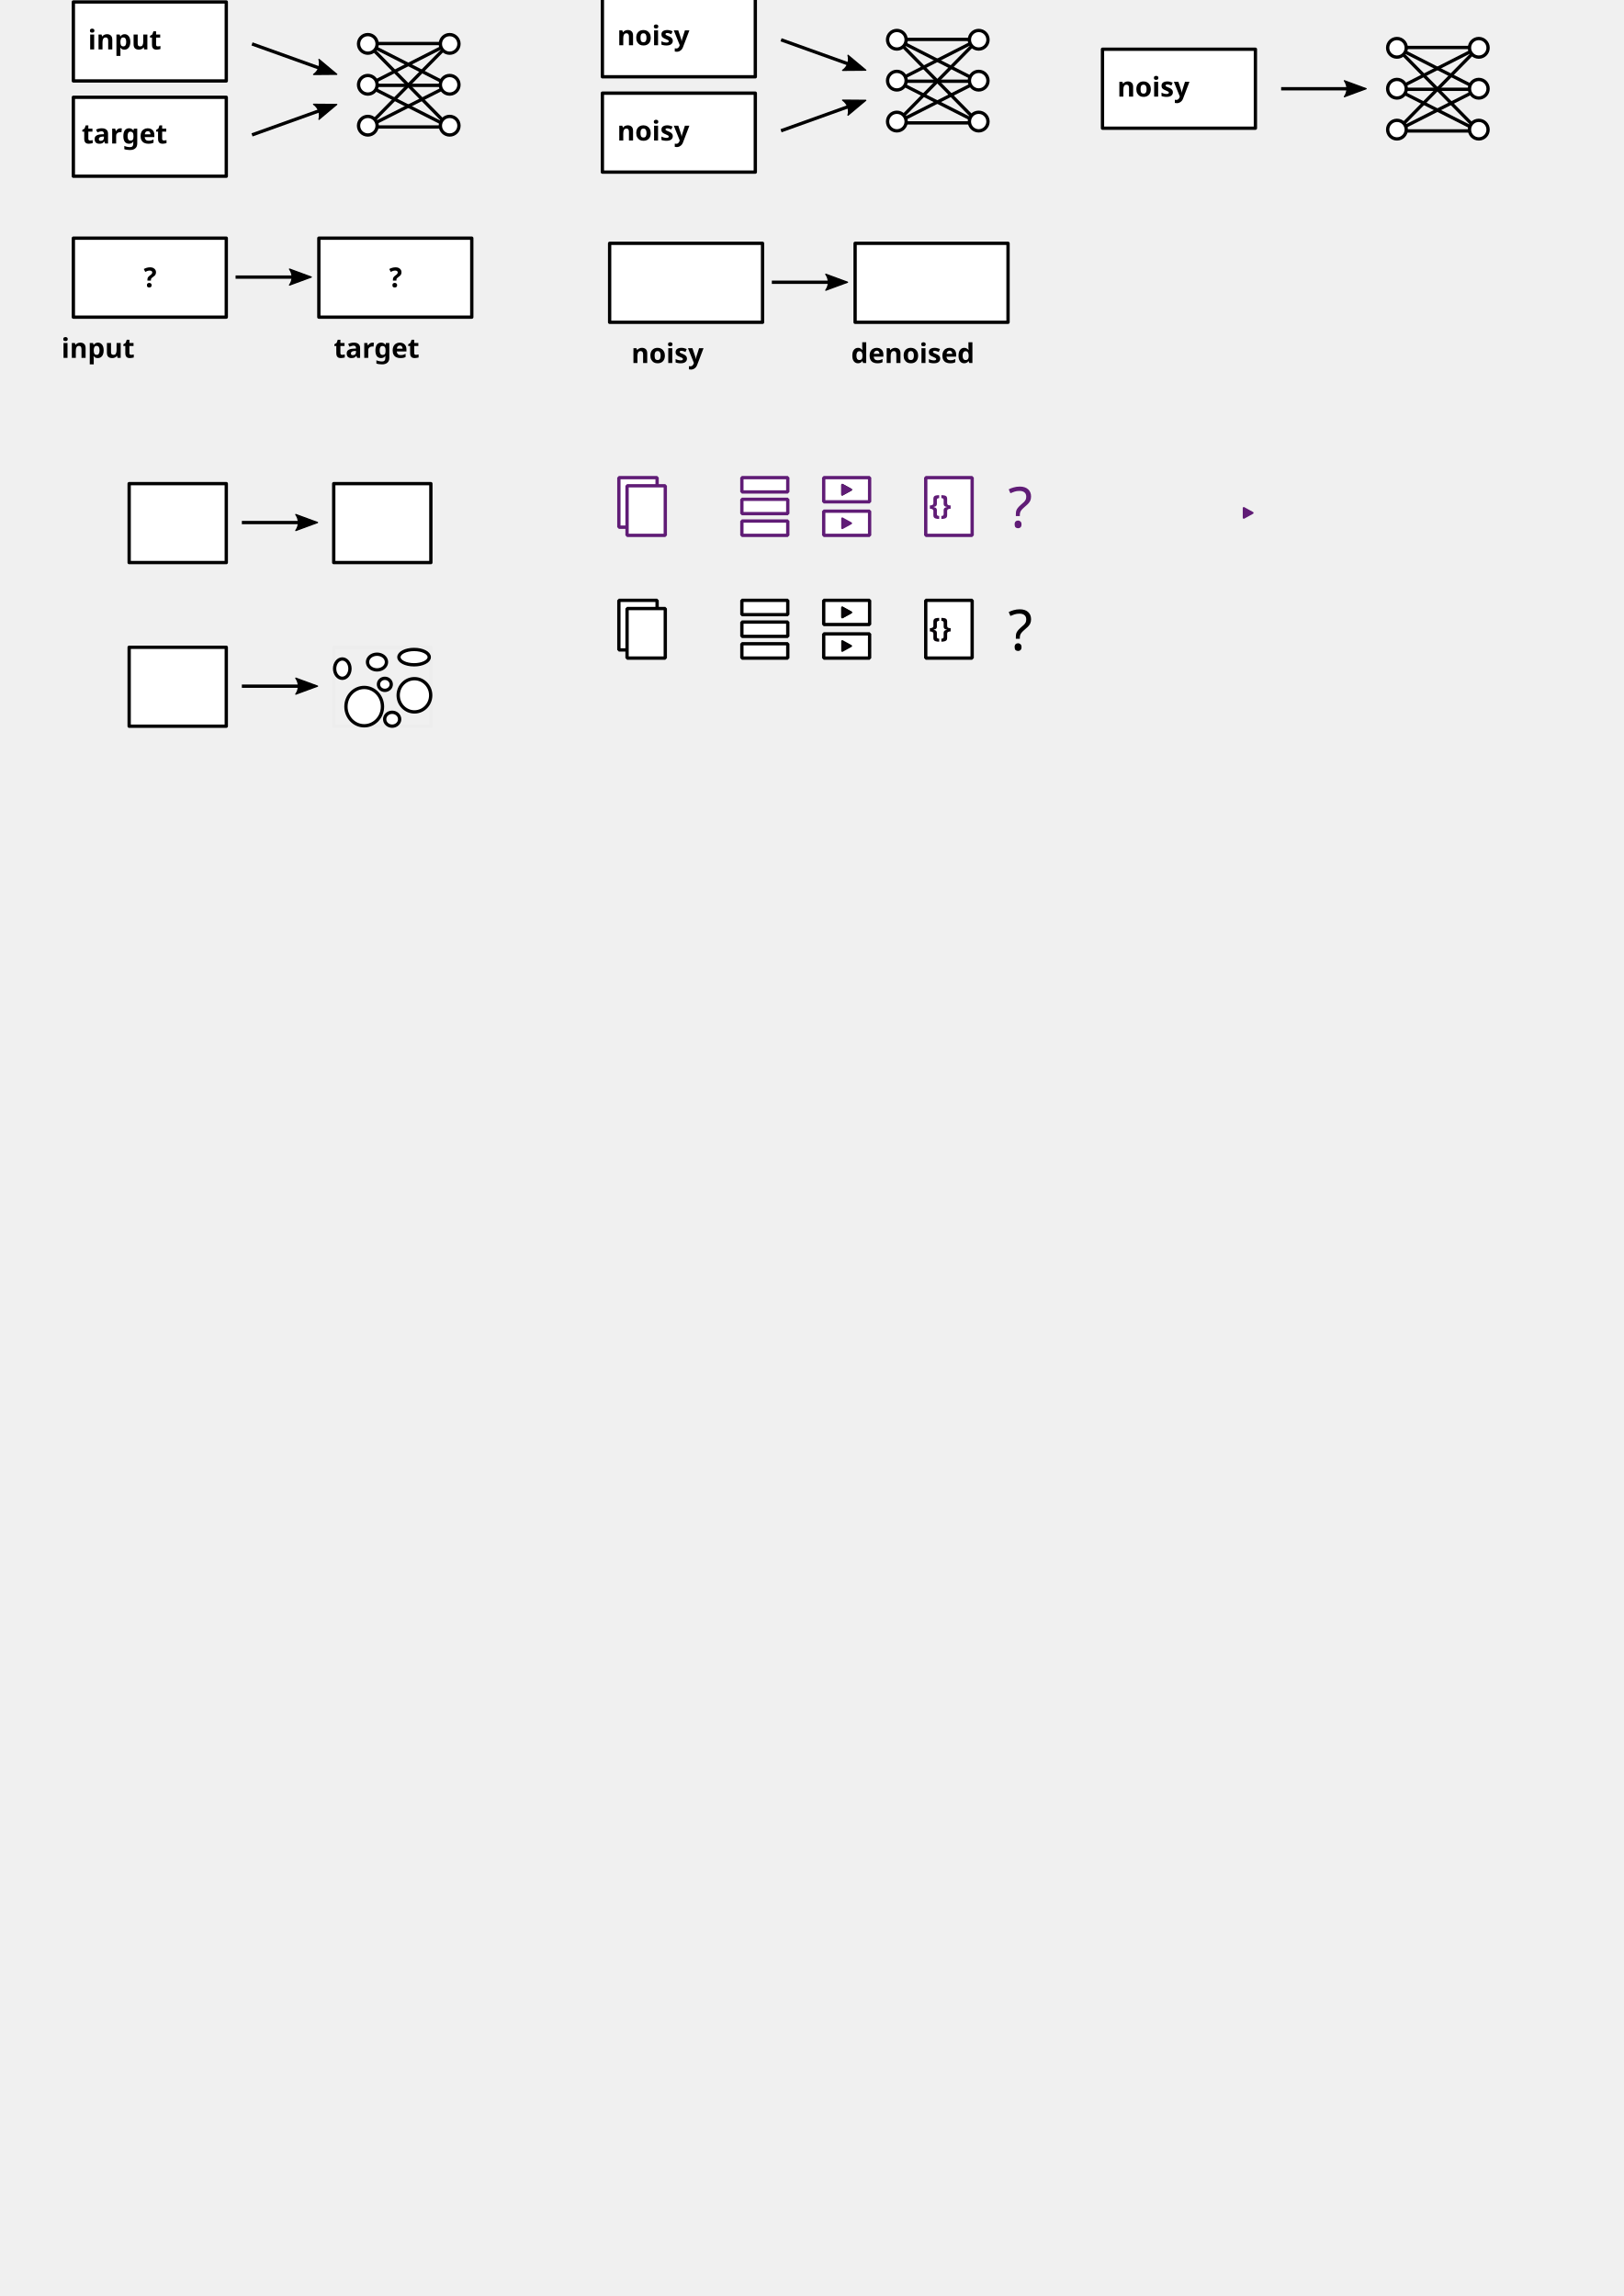
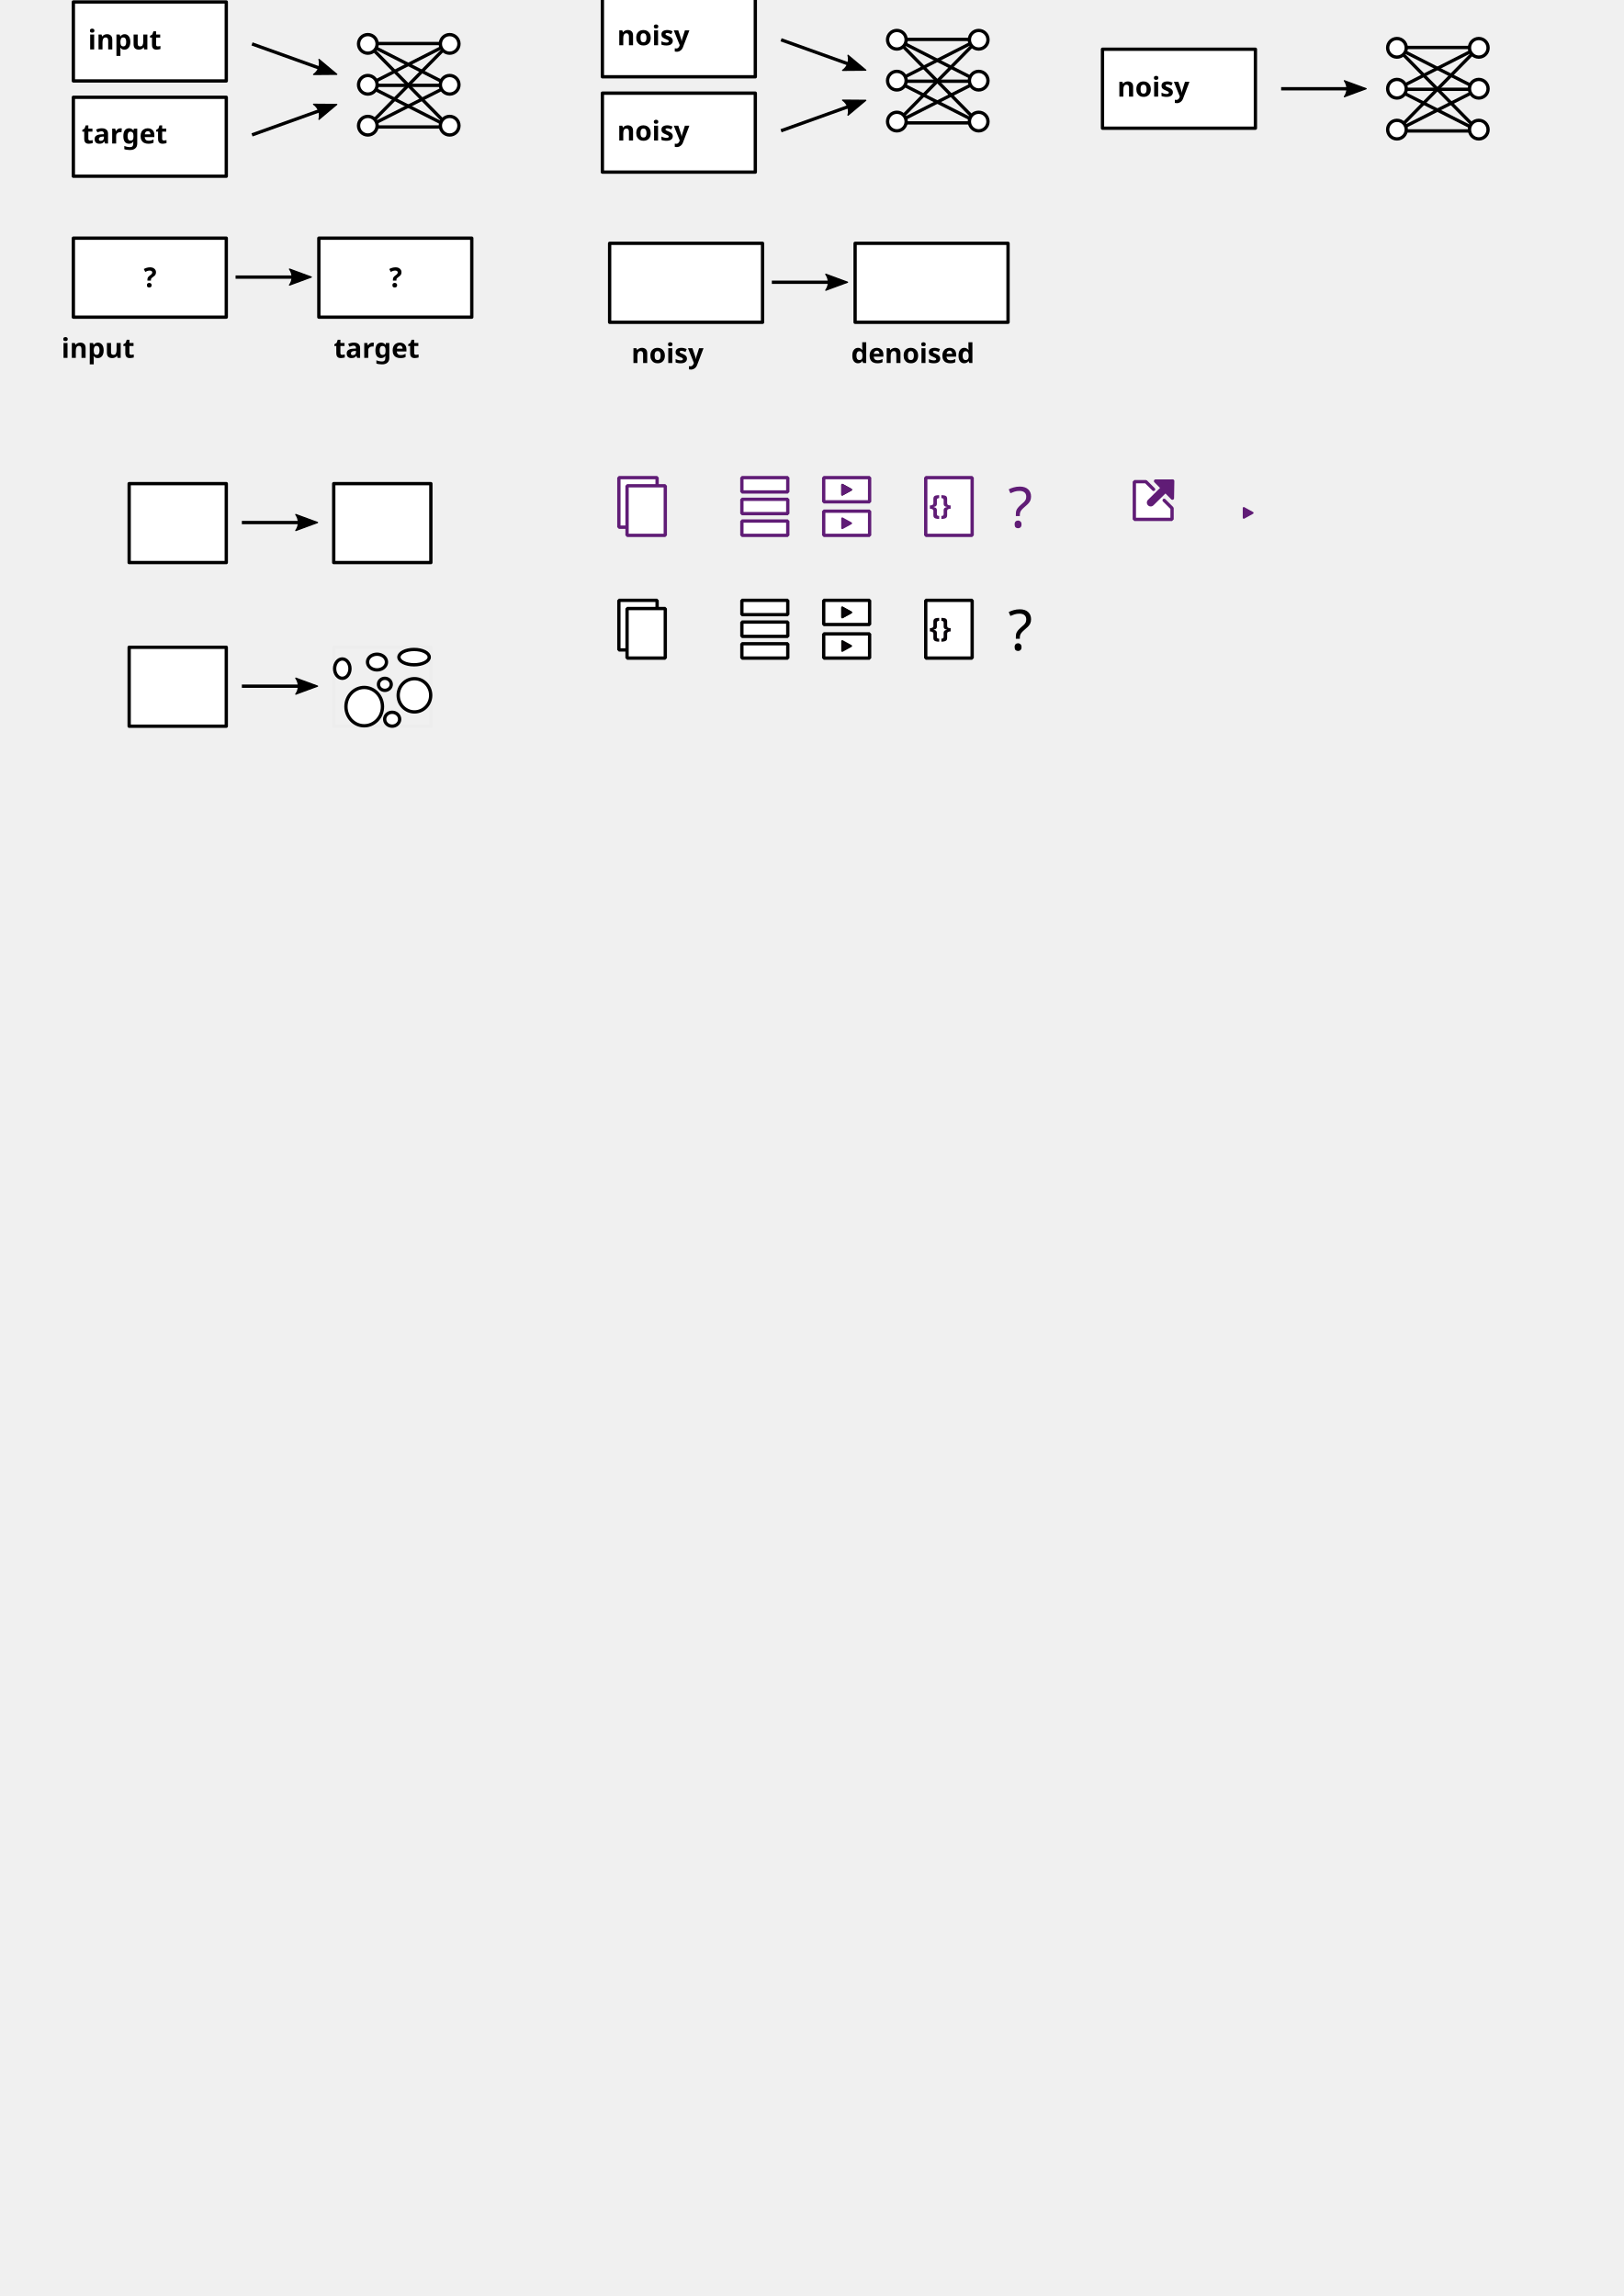
<svg xmlns="http://www.w3.org/2000/svg" width="210mm" height="297mm" viewBox="0 0 210 297" version="1.1" id="svg8">
  <defs id="defs2">
    <marker style="overflow:visible;" id="marker4896" refX="0.0" refY="0.0" orient="auto">
      <path transform="scale(0.6) rotate(180) translate(0,0)" d="M 8.719,4.034 L -2.207,0.016 L 8.719,-4.002 C 6.973,-1.63 6.983,1.616 8.719,4.034 z " style="fill-rule:evenodd;stroke-width:0.625;stroke-linejoin:round;stroke:#000000;stroke-opacity:1;fill:#000000;fill-opacity:1" id="path4894" />
    </marker>
    <marker style="overflow:visible" id="marker10370" refX="0" refY="0" orient="auto">
      <path transform="scale(-0.6)" d="M 8.719,4.034 -2.207,0.016 8.719,-4.002 c -1.745,2.372 -1.735,5.617 -6e-7,8.035 z" style="fill:#000000;fill-opacity:1;fill-rule:evenodd;stroke:#000000;stroke-width:0.625;stroke-linejoin:round;stroke-opacity:1" id="path10368" />
    </marker>
    <marker style="overflow:visible" id="marker10313" refX="0" refY="0" orient="auto">
      <path transform="scale(-0.6)" d="M 8.719,4.034 -2.207,0.016 8.719,-4.002 c -1.745,2.372 -1.735,5.617 -6e-7,8.035 z" style="fill:#000000;fill-opacity:1;fill-rule:evenodd;stroke:#000000;stroke-width:0.625;stroke-linejoin:round;stroke-opacity:1" id="path10311" />
    </marker>
    <marker orient="auto" refY="0" refX="0" id="marker10191" style="overflow:visible">
      <path id="path10189" style="fill:#000000;fill-opacity:1;fill-rule:evenodd;stroke:#000000;stroke-width:0.625;stroke-linejoin:round;stroke-opacity:1" d="M 8.719,4.034 -2.207,0.016 8.719,-4.002 c -1.745,2.372 -1.735,5.617 -6e-7,8.035 z" transform="scale(-0.6)" />
    </marker>
    <marker style="overflow:visible" id="marker9719" refX="0" refY="0" orient="auto">
      <path transform="scale(-0.6)" d="M 8.719,4.034 -2.207,0.016 8.719,-4.002 c -1.745,2.372 -1.735,5.617 -6e-7,8.035 z" style="fill:#000000;fill-opacity:1;fill-rule:evenodd;stroke:#000000;stroke-width:0.625;stroke-linejoin:round;stroke-opacity:1" id="path9717" />
    </marker>
    <marker orient="auto" refY="0.0" refX="0.0" id="Arrow2Mend" style="overflow:visible;">
      <path id="path8498" style="fill-rule:evenodd;stroke-width:0.625;stroke-linejoin:round;stroke:#000000;stroke-opacity:1;fill:#000000;fill-opacity:1" d="M 8.719,4.034 L -2.207,0.016 L 8.719,-4.002 C 6.973,-1.63 6.983,1.616 8.719,4.034 z " transform="scale(0.6) rotate(180) translate(0,0)" />
    </marker>
    <marker orient="auto" refY="0.0" refX="0.0" id="Arrow1Lend" style="overflow:visible;">
      <path id="path8474" d="M 0.0,0.0 L 5.0,-5.0 L -12.5,0.0 L 5.0,5.0 L 0.0,0.0 z " style="fill-rule:evenodd;stroke:#000000;stroke-width:1pt;stroke-opacity:1;fill:#000000;fill-opacity:1" transform="scale(0.8) rotate(180) translate(12.5,0)" />
    </marker>
    <marker orient="auto" refY="0" refX="0" id="Arrow2Mend-4" style="overflow:visible">
      <path id="path8498-7" style="fill:#000000;fill-opacity:1;fill-rule:evenodd;stroke:#000000;stroke-width:0.625;stroke-linejoin:round;stroke-opacity:1" d="M 8.719,4.034 -2.207,0.016 8.719,-4.002 c -1.745,2.372 -1.735,5.617 -6e-7,8.035 z" transform="scale(-0.6)" />
    </marker>
  </defs>
  <g id="layer1">
    <rect style="opacity:1;fill:#ffffff;fill-opacity:1;stroke:#000000;stroke-width:0.429;stroke-linecap:round;stroke-linejoin:round;stroke-miterlimit:4;stroke-dasharray:none;stroke-dashoffset:0;stroke-opacity:1" id="rect8450" width="19.778" height="10.212" x="9.488" y="30.81" />
    <text xml:space="preserve" style="font-style:normal;font-weight:normal;font-size:3.528px;line-height:1.25;font-family:sans-serif;letter-spacing:0px;word-spacing:0px;fill:#000000;fill-opacity:1;stroke:none;stroke-width:0.265" x="19.25" y="46.291" id="text8454">
      <tspan id="tspan8452" x="14.964" y="46.291" style="font-style:normal;font-variant:normal;font-weight:bold;font-stretch:normal;font-family:Ubuntu;-inkscape-font-specification:'Ubuntu Bold';stroke-width:0.265;text-anchor:middle;text-align:center">input</tspan>
    </text>
    <path id="path8469" d="m 30.469,35.844 h 9.221" style="fill:none;stroke:#000000;stroke-width:0.429;stroke-linecap:butt;stroke-linejoin:miter;stroke-miterlimit:4;stroke-dasharray:none;stroke-opacity:1;marker-end:url(#Arrow2Mend)" />
    <g transform="translate(0,31.75)" id="g8869" />
    <text id="text8901" y="37.144" x="18.583" style="font-style:normal;font-weight:normal;font-size:3.528px;line-height:1.25;font-family:sans-serif;letter-spacing:0px;word-spacing:0px;fill:#000000;fill-opacity:1;stroke:none;stroke-width:0.265" xml:space="preserve">
      <tspan style="font-style:normal;font-variant:normal;font-weight:bold;font-stretch:normal;font-family:Ubuntu;-inkscape-font-specification:'Ubuntu Bold';stroke-width:0.265" y="37.144" x="18.583" id="tspan8899">?</tspan>
    </text>
    <rect y="30.81" x="41.238" height="10.212" width="19.778" id="rect8915" style="opacity:1;fill:#ffffff;fill-opacity:1;stroke:#000000;stroke-width:0.429;stroke-linecap:round;stroke-linejoin:round;stroke-miterlimit:4;stroke-dasharray:none;stroke-dashoffset:0;stroke-opacity:1" />
    <text id="text8919" y="46.291" x="51" style="font-style:normal;font-weight:normal;font-size:3.528px;line-height:1.25;font-family:sans-serif;letter-spacing:0px;word-spacing:0px;fill:#000000;fill-opacity:1;stroke:none;stroke-width:0.265" xml:space="preserve">
      <tspan style="font-style:normal;font-variant:normal;font-weight:bold;font-stretch:normal;font-family:Ubuntu;-inkscape-font-specification:'Ubuntu Bold';text-align:center;text-anchor:middle;stroke-width:0.265" y="46.291" x="51" id="tspan8917">target</tspan>
    </text>
    <text xml:space="preserve" style="font-style:normal;font-weight:normal;font-size:3.528px;line-height:1.25;font-family:sans-serif;letter-spacing:0px;word-spacing:0px;fill:#000000;fill-opacity:1;stroke:none;stroke-width:0.265" x="50.333" y="37.144" id="text8923">
      <tspan id="tspan8921" x="50.333" y="37.144" style="font-style:normal;font-variant:normal;font-weight:bold;font-stretch:normal;font-family:Ubuntu;-inkscape-font-specification:'Ubuntu Bold';stroke-width:0.265">?</tspan>
    </text>
    <g id="g8982" transform="translate(-45.70309,-20.71339)" style="stroke-width:0.429;stroke-miterlimit:4;stroke-dasharray:none">
      <g id="g8965" style="stroke-width:0.429;stroke-miterlimit:4;stroke-dasharray:none">
        <path style="fill:none;stroke:#000000;stroke-width:0.429;stroke-linecap:butt;stroke-linejoin:miter;stroke-miterlimit:4;stroke-dasharray:none;stroke-opacity:1" d="M 93.195,26.345 103.825,37.141" id="path8941" />
        <path style="fill:none;stroke:#000000;stroke-width:0.429;stroke-linecap:butt;stroke-linejoin:miter;stroke-miterlimit:4;stroke-dasharray:none;stroke-opacity:1" d="M 103.825,26.345 93.195,37.141" id="path8943" />
        <path style="fill:none;stroke:#000000;stroke-width:0.429;stroke-linecap:butt;stroke-linejoin:miter;stroke-miterlimit:4;stroke-dasharray:none;stroke-opacity:1" d="M 93.195,31.755 H 103.825" id="path8945" />
        <path style="fill:none;stroke:#000000;stroke-width:0.429;stroke-linecap:butt;stroke-linejoin:miter;stroke-miterlimit:4;stroke-dasharray:none;stroke-opacity:1" d="M 93.195,26.345 H 103.825" id="path8947" />
        <path style="fill:none;stroke:#000000;stroke-width:0.429;stroke-linecap:butt;stroke-linejoin:miter;stroke-miterlimit:4;stroke-dasharray:none;stroke-opacity:1" d="M 103.825,37.141 H 93.195 l 10.631,-5.386" id="path8949" />
        <path style="fill:none;stroke:#000000;stroke-width:0.429;stroke-linecap:butt;stroke-linejoin:miter;stroke-miterlimit:4;stroke-dasharray:none;stroke-opacity:1" d="M 93.195,31.755 103.825,26.345" id="path8951" />
        <path style="fill:none;stroke:#000000;stroke-width:0.429;stroke-linecap:butt;stroke-linejoin:miter;stroke-miterlimit:4;stroke-dasharray:none;stroke-opacity:1" d="m 93.195,26.345 10.631,5.41" id="path8953" />
        <path style="fill:none;stroke:#000000;stroke-width:0.429;stroke-linecap:butt;stroke-linejoin:miter;stroke-miterlimit:4;stroke-dasharray:none;stroke-opacity:1" d="M 103.825,37.141 93.195,31.755" id="path8955" />
      </g>
      <circle r="1.203" cy="26.39" cx="93.277" id="path8929" style="opacity:1;fill:#ffffff;fill-opacity:1;stroke:#000000;stroke-width:0.429;stroke-linecap:round;stroke-linejoin:round;stroke-miterlimit:4;stroke-dasharray:none;stroke-dashoffset:0;stroke-opacity:1" />
      <circle style="opacity:1;fill:#ffffff;fill-opacity:1;stroke:#000000;stroke-width:0.429;stroke-linecap:round;stroke-linejoin:round;stroke-miterlimit:4;stroke-dasharray:none;stroke-dashoffset:0;stroke-opacity:1" id="circle8931" cx="93.277" cy="31.681" r="1.203" />
      <circle r="1.203" cy="36.973" cx="93.277" id="circle8933" style="opacity:1;fill:#ffffff;fill-opacity:1;stroke:#000000;stroke-width:0.429;stroke-linecap:round;stroke-linejoin:round;stroke-miterlimit:4;stroke-dasharray:none;stroke-dashoffset:0;stroke-opacity:1" />
      <circle style="opacity:1;fill:#ffffff;fill-opacity:1;stroke:#000000;stroke-width:0.429;stroke-linecap:round;stroke-linejoin:round;stroke-miterlimit:4;stroke-dasharray:none;stroke-dashoffset:0;stroke-opacity:1" id="circle8935" cx="103.86" cy="36.973" r="1.203" />
      <circle r="1.203" cy="31.681" cx="103.86" id="circle8937" style="opacity:1;fill:#ffffff;fill-opacity:1;stroke:#000000;stroke-width:0.429;stroke-linecap:round;stroke-linejoin:round;stroke-miterlimit:4;stroke-dasharray:none;stroke-dashoffset:0;stroke-opacity:1" />
      <circle style="opacity:1;fill:#ffffff;fill-opacity:1;stroke:#000000;stroke-width:0.429;stroke-linecap:round;stroke-linejoin:round;stroke-miterlimit:4;stroke-dasharray:none;stroke-dashoffset:0;stroke-opacity:1" id="circle8939" cx="103.86" cy="26.39" r="1.203" />
    </g>
    <g id="g10450">
      <rect y="0.256" x="9.488" height="10.212" width="19.778" id="rect8450-5" style="opacity:1;fill:#ffffff;fill-opacity:1;stroke:#000000;stroke-width:0.429;stroke-linecap:round;stroke-linejoin:round;stroke-miterlimit:4;stroke-dasharray:none;stroke-dashoffset:0;stroke-opacity:1" />
      <text id="text8454-8" y="6.387" x="19.333" style="font-style:normal;font-weight:normal;font-size:3.528px;line-height:1.25;font-family:sans-serif;letter-spacing:0px;word-spacing:0px;fill:#000000;fill-opacity:1;stroke:none;stroke-width:0.265" xml:space="preserve">
        <tspan style="font-style:normal;font-variant:normal;font-weight:bold;font-stretch:normal;font-family:Ubuntu;-inkscape-font-specification:'Ubuntu Bold';text-align:center;text-anchor:middle;stroke-width:0.265" y="6.387" x="19.333" id="tspan8452-6">input</tspan>
      </text>
    </g>
    <g id="g10445">
      <rect y="12.585" x="9.488" height="10.212" width="19.778" id="rect9024" style="opacity:1;fill:#ffffff;fill-opacity:1;stroke:#000000;stroke-width:0.429;stroke-linecap:round;stroke-linejoin:round;stroke-miterlimit:4;stroke-dasharray:none;stroke-dashoffset:0;stroke-opacity:1" />
      <text id="text9028" y="18.561" x="19.315" style="font-style:normal;font-weight:normal;font-size:3.528px;line-height:1.25;font-family:sans-serif;letter-spacing:0px;word-spacing:0px;fill:#000000;fill-opacity:1;stroke:none;stroke-width:0.265" xml:space="preserve">
        <tspan style="font-style:normal;font-variant:normal;font-weight:bold;font-stretch:normal;font-family:Ubuntu;-inkscape-font-specification:'Ubuntu Bold';text-align:center;text-anchor:middle;stroke-width:0.265" y="18.561" x="19.315" id="tspan9026">target</tspan>
      </text>
    </g>
    <path id="path8469-2" d="M 32.595,5.68 43.019,9.422" style="fill:none;stroke:#000000;stroke-width:0.429;stroke-linecap:butt;stroke-linejoin:miter;stroke-miterlimit:4;stroke-dasharray:none;stroke-opacity:1;marker-end:url(#Arrow2Mend-4)" />
    <path style="fill:none;stroke:#000000;stroke-width:0.429;stroke-linecap:butt;stroke-linejoin:miter;stroke-miterlimit:4;stroke-dasharray:none;stroke-opacity:1;marker-end:url(#marker9719)" d="M 32.595,17.449 43.019,13.708" id="path9715" />
    <g style="stroke-width:0.429;stroke-miterlimit:4;stroke-dasharray:none" transform="translate(22.71791,-21.24793)" id="g10171">
      <g style="stroke-width:0.429;stroke-miterlimit:4;stroke-dasharray:none" id="g10157">
        <path id="path10141" d="M 93.195,26.345 103.825,37.141" style="fill:none;stroke:#000000;stroke-width:0.429;stroke-linecap:butt;stroke-linejoin:miter;stroke-miterlimit:4;stroke-dasharray:none;stroke-opacity:1" />
        <path id="path10143" d="M 103.825,26.345 93.195,37.141" style="fill:none;stroke:#000000;stroke-width:0.429;stroke-linecap:butt;stroke-linejoin:miter;stroke-miterlimit:4;stroke-dasharray:none;stroke-opacity:1" />
        <path id="path10145" d="M 93.195,31.755 H 103.825" style="fill:none;stroke:#000000;stroke-width:0.429;stroke-linecap:butt;stroke-linejoin:miter;stroke-miterlimit:4;stroke-dasharray:none;stroke-opacity:1" />
        <path id="path10147" d="M 93.195,26.345 H 103.825" style="fill:none;stroke:#000000;stroke-width:0.429;stroke-linecap:butt;stroke-linejoin:miter;stroke-miterlimit:4;stroke-dasharray:none;stroke-opacity:1" />
        <path id="path10149" d="M 103.825,37.141 H 93.195 l 10.631,-5.386" style="fill:none;stroke:#000000;stroke-width:0.429;stroke-linecap:butt;stroke-linejoin:miter;stroke-miterlimit:4;stroke-dasharray:none;stroke-opacity:1" />
        <path id="path10151" d="M 93.195,31.755 103.825,26.345" style="fill:none;stroke:#000000;stroke-width:0.429;stroke-linecap:butt;stroke-linejoin:miter;stroke-miterlimit:4;stroke-dasharray:none;stroke-opacity:1" />
        <path id="path10153" d="m 93.195,26.345 10.631,5.41" style="fill:none;stroke:#000000;stroke-width:0.429;stroke-linecap:butt;stroke-linejoin:miter;stroke-miterlimit:4;stroke-dasharray:none;stroke-opacity:1" />
        <path id="path10155" d="M 103.825,37.141 93.195,31.755" style="fill:none;stroke:#000000;stroke-width:0.429;stroke-linecap:butt;stroke-linejoin:miter;stroke-miterlimit:4;stroke-dasharray:none;stroke-opacity:1" />
      </g>
      <circle style="opacity:1;fill:#ffffff;fill-opacity:1;stroke:#000000;stroke-width:0.429;stroke-linecap:round;stroke-linejoin:round;stroke-miterlimit:4;stroke-dasharray:none;stroke-dashoffset:0;stroke-opacity:1" id="circle10159" cx="93.277" cy="26.39" r="1.203" />
      <circle r="1.203" cy="31.681" cx="93.277" id="circle10161" style="opacity:1;fill:#ffffff;fill-opacity:1;stroke:#000000;stroke-width:0.429;stroke-linecap:round;stroke-linejoin:round;stroke-miterlimit:4;stroke-dasharray:none;stroke-dashoffset:0;stroke-opacity:1" />
      <circle style="opacity:1;fill:#ffffff;fill-opacity:1;stroke:#000000;stroke-width:0.429;stroke-linecap:round;stroke-linejoin:round;stroke-miterlimit:4;stroke-dasharray:none;stroke-dashoffset:0;stroke-opacity:1" id="circle10163" cx="93.277" cy="36.973" r="1.203" />
      <circle r="1.203" cy="36.973" cx="103.86" id="circle10165" style="opacity:1;fill:#ffffff;fill-opacity:1;stroke:#000000;stroke-width:0.429;stroke-linecap:round;stroke-linejoin:round;stroke-miterlimit:4;stroke-dasharray:none;stroke-dashoffset:0;stroke-opacity:1" />
      <circle style="opacity:1;fill:#ffffff;fill-opacity:1;stroke:#000000;stroke-width:0.429;stroke-linecap:round;stroke-linejoin:round;stroke-miterlimit:4;stroke-dasharray:none;stroke-dashoffset:0;stroke-opacity:1" id="circle10167" cx="103.86" cy="31.681" r="1.203" />
      <circle r="1.203" cy="26.39" cx="103.86" id="circle10169" style="opacity:1;fill:#ffffff;fill-opacity:1;stroke:#000000;stroke-width:0.429;stroke-linecap:round;stroke-linejoin:round;stroke-miterlimit:4;stroke-dasharray:none;stroke-dashoffset:0;stroke-opacity:1" />
    </g>
    <g id="g10435">
      <rect style="opacity:1;fill:#ffffff;fill-opacity:1;stroke:#000000;stroke-width:0.429;stroke-linecap:round;stroke-linejoin:round;stroke-miterlimit:4;stroke-dasharray:none;stroke-dashoffset:0;stroke-opacity:1" id="rect10173" width="19.778" height="10.212" x="77.909" y="-0.279" />
      <text xml:space="preserve" style="font-style:normal;font-weight:normal;font-size:3.528px;line-height:1.25;font-family:sans-serif;letter-spacing:0px;word-spacing:0px;fill:#000000;fill-opacity:1;stroke:none;stroke-width:0.265" x="87.692" y="5.852" id="text10177">
        <tspan id="tspan10175" x="87.692" y="5.852" style="font-style:normal;font-variant:normal;font-weight:bold;font-stretch:normal;font-family:Ubuntu;-inkscape-font-specification:'Ubuntu Bold';text-align:center;text-anchor:middle;stroke-width:0.265">noisy</tspan>
      </text>
    </g>
    <g id="g10440">
      <rect style="opacity:1;fill:#ffffff;fill-opacity:1;stroke:#000000;stroke-width:0.429;stroke-linecap:round;stroke-linejoin:round;stroke-miterlimit:4;stroke-dasharray:none;stroke-dashoffset:0;stroke-opacity:1" id="rect10179" width="19.778" height="10.212" x="77.909" y="12.05" />
      <text xml:space="preserve" style="font-style:normal;font-weight:normal;font-size:3.528px;line-height:1.25;font-family:sans-serif;letter-spacing:0px;word-spacing:0px;fill:#000000;fill-opacity:1;stroke:none;stroke-width:0.265" x="87.692" y="18.181" id="text10183">
        <tspan id="tspan10181" x="87.692" y="18.181" style="font-style:normal;font-variant:normal;font-weight:bold;font-stretch:normal;font-family:Ubuntu;-inkscape-font-specification:'Ubuntu Bold';text-align:center;text-anchor:middle;stroke-width:0.265">noisy</tspan>
      </text>
    </g>
    <path style="fill:none;stroke:#000000;stroke-width:0.429;stroke-linecap:butt;stroke-linejoin:miter;stroke-miterlimit:4;stroke-dasharray:none;stroke-opacity:1;marker-end:url(#Arrow2Mend-4)" d="M 101.016,5.146 111.44,8.888" id="path10185" />
    <path id="path10187" d="M 101.016,16.915 111.44,13.173" style="fill:none;stroke:#000000;stroke-width:0.429;stroke-linecap:butt;stroke-linejoin:miter;stroke-miterlimit:4;stroke-dasharray:none;stroke-opacity:1;marker-end:url(#marker10191)" />
    <rect y="31.477" x="78.845" height="10.212" width="19.778" id="rect10235" style="opacity:1;fill:#ffffff;fill-opacity:1;stroke:#000000;stroke-width:0.429;stroke-linecap:round;stroke-linejoin:round;stroke-miterlimit:4;stroke-dasharray:none;stroke-dashoffset:0;stroke-opacity:1" />
    <text id="text10239" y="46.958" x="88.606" style="font-style:normal;font-weight:normal;font-size:3.528px;line-height:1.25;font-family:sans-serif;letter-spacing:0px;word-spacing:0px;fill:#000000;fill-opacity:1;stroke:none;stroke-width:0.265" xml:space="preserve">
      <tspan style="font-style:normal;font-variant:normal;font-weight:bold;font-stretch:normal;font-family:Ubuntu;-inkscape-font-specification:'Ubuntu Bold';text-align:center;text-anchor:middle;stroke-width:0.265" y="46.958" x="88.606" id="tspan10237">noisy</tspan>
    </text>
    <path style="fill:none;stroke:#000000;stroke-width:0.429;stroke-linecap:butt;stroke-linejoin:miter;stroke-miterlimit:4;stroke-dasharray:none;stroke-opacity:1;marker-end:url(#Arrow2Mend)" d="m 99.825,36.511 h 9.221" id="path10241" />
    <rect style="opacity:1;fill:#ffffff;fill-opacity:1;stroke:#000000;stroke-width:0.429;stroke-linecap:round;stroke-linejoin:round;stroke-miterlimit:4;stroke-dasharray:none;stroke-dashoffset:0;stroke-opacity:1" id="rect10247" width="19.778" height="10.212" x="110.595" y="31.477" />
    <text xml:space="preserve" style="font-style:normal;font-weight:normal;font-size:3.528px;line-height:1.25;font-family:sans-serif;letter-spacing:0px;word-spacing:0px;fill:#000000;fill-opacity:1;stroke:none;stroke-width:0.265" x="120.356" y="46.958" id="text10251">
      <tspan id="tspan10249" x="120.356" y="46.958" style="font-style:normal;font-variant:normal;font-weight:bold;font-stretch:normal;font-family:Ubuntu;-inkscape-font-specification:'Ubuntu Bold';text-align:center;text-anchor:middle;stroke-width:0.265">denoised</tspan>
    </text>
    <g id="g10293" transform="translate(87.39713,-20.20451)" style="stroke-width:0.429;stroke-miterlimit:4;stroke-dasharray:none">
      <g id="g10279" style="stroke-width:0.429;stroke-miterlimit:4;stroke-dasharray:none">
        <path style="fill:none;stroke:#000000;stroke-width:0.429;stroke-linecap:butt;stroke-linejoin:miter;stroke-miterlimit:4;stroke-dasharray:none;stroke-opacity:1" d="M 93.195,26.345 103.825,37.141" id="path10263" />
        <path style="fill:none;stroke:#000000;stroke-width:0.429;stroke-linecap:butt;stroke-linejoin:miter;stroke-miterlimit:4;stroke-dasharray:none;stroke-opacity:1" d="M 103.825,26.345 93.195,37.141" id="path10265" />
        <path style="fill:none;stroke:#000000;stroke-width:0.429;stroke-linecap:butt;stroke-linejoin:miter;stroke-miterlimit:4;stroke-dasharray:none;stroke-opacity:1" d="M 93.195,31.755 H 103.825" id="path10267" />
        <path style="fill:none;stroke:#000000;stroke-width:0.429;stroke-linecap:butt;stroke-linejoin:miter;stroke-miterlimit:4;stroke-dasharray:none;stroke-opacity:1" d="M 93.195,26.345 H 103.825" id="path10269" />
        <path style="fill:none;stroke:#000000;stroke-width:0.429;stroke-linecap:butt;stroke-linejoin:miter;stroke-miterlimit:4;stroke-dasharray:none;stroke-opacity:1" d="M 103.825,37.141 H 93.195 l 10.631,-5.386" id="path10271" />
        <path style="fill:none;stroke:#000000;stroke-width:0.429;stroke-linecap:butt;stroke-linejoin:miter;stroke-miterlimit:4;stroke-dasharray:none;stroke-opacity:1" d="M 93.195,31.755 103.825,26.345" id="path10273" />
        <path style="fill:none;stroke:#000000;stroke-width:0.429;stroke-linecap:butt;stroke-linejoin:miter;stroke-miterlimit:4;stroke-dasharray:none;stroke-opacity:1" d="m 93.195,26.345 10.631,5.41" id="path10275" />
        <path style="fill:none;stroke:#000000;stroke-width:0.429;stroke-linecap:butt;stroke-linejoin:miter;stroke-miterlimit:4;stroke-dasharray:none;stroke-opacity:1" d="M 103.825,37.141 93.195,31.755" id="path10277" />
      </g>
      <circle r="1.203" cy="26.39" cx="93.277" id="circle10281" style="opacity:1;fill:#ffffff;fill-opacity:1;stroke:#000000;stroke-width:0.429;stroke-linecap:round;stroke-linejoin:round;stroke-miterlimit:4;stroke-dasharray:none;stroke-dashoffset:0;stroke-opacity:1" />
      <circle style="opacity:1;fill:#ffffff;fill-opacity:1;stroke:#000000;stroke-width:0.429;stroke-linecap:round;stroke-linejoin:round;stroke-miterlimit:4;stroke-dasharray:none;stroke-dashoffset:0;stroke-opacity:1" id="circle10283" cx="93.277" cy="31.681" r="1.203" />
      <circle r="1.203" cy="36.973" cx="93.277" id="circle10285" style="opacity:1;fill:#ffffff;fill-opacity:1;stroke:#000000;stroke-width:0.429;stroke-linecap:round;stroke-linejoin:round;stroke-miterlimit:4;stroke-dasharray:none;stroke-dashoffset:0;stroke-opacity:1" />
      <circle style="opacity:1;fill:#ffffff;fill-opacity:1;stroke:#000000;stroke-width:0.429;stroke-linecap:round;stroke-linejoin:round;stroke-miterlimit:4;stroke-dasharray:none;stroke-dashoffset:0;stroke-opacity:1" id="circle10287" cx="103.86" cy="36.973" r="1.203" />
      <circle r="1.203" cy="31.681" cx="103.86" id="circle10289" style="opacity:1;fill:#ffffff;fill-opacity:1;stroke:#000000;stroke-width:0.429;stroke-linecap:round;stroke-linejoin:round;stroke-miterlimit:4;stroke-dasharray:none;stroke-dashoffset:0;stroke-opacity:1" />
      <circle style="opacity:1;fill:#ffffff;fill-opacity:1;stroke:#000000;stroke-width:0.429;stroke-linecap:round;stroke-linejoin:round;stroke-miterlimit:4;stroke-dasharray:none;stroke-dashoffset:0;stroke-opacity:1" id="circle10291" cx="103.86" cy="26.39" r="1.203" />
    </g>
    <g id="g10366" transform="translate(-0.2672695,6.704274)">
      <rect y="-0.334" x="142.856" height="10.212" width="19.778" id="rect10295" style="opacity:1;fill:#ffffff;fill-opacity:1;stroke:#000000;stroke-width:0.429;stroke-linecap:round;stroke-linejoin:round;stroke-miterlimit:4;stroke-dasharray:none;stroke-dashoffset:0;stroke-opacity:1" />
      <text id="text10299" y="5.797" x="152.639" style="font-style:normal;font-weight:normal;font-size:3.528px;line-height:1.25;font-family:sans-serif;letter-spacing:0px;word-spacing:0px;fill:#000000;fill-opacity:1;stroke:none;stroke-width:0.265" xml:space="preserve">
        <tspan style="font-style:normal;font-variant:normal;font-weight:bold;font-stretch:normal;font-family:Ubuntu;-inkscape-font-specification:'Ubuntu Bold';text-align:center;text-anchor:middle;stroke-width:0.265" y="5.797" x="152.639" id="tspan10297">noisy</tspan>
      </text>
    </g>
    <path id="path10307" d="m 165.695,11.481 h 10.424" style="fill:none;stroke:#000000;stroke-width:0.429;stroke-linecap:butt;stroke-linejoin:miter;stroke-miterlimit:4;stroke-dasharray:none;stroke-opacity:1;marker-end:url(#marker10370)" />
    <rect y="62.56" x="16.704" height="10.212" width="12.562" id="rect4858" style="opacity:1;fill:#ffffff;fill-opacity:1;stroke:#000000;stroke-width:0.429;stroke-linecap:round;stroke-linejoin:round;stroke-miterlimit:4;stroke-dasharray:none;stroke-dashoffset:0;stroke-opacity:1" />
    <path style="fill:none;stroke:#000000;stroke-width:0.429;stroke-linecap:butt;stroke-linejoin:miter;stroke-miterlimit:4;stroke-dasharray:none;stroke-opacity:1;marker-end:url(#marker4896)" d="m 31.28,67.594 h 9.221" id="path4860" />
    <rect style="opacity:1;fill:#ffffff;fill-opacity:1;stroke:#000000;stroke-width:0.429;stroke-linecap:round;stroke-linejoin:round;stroke-miterlimit:4;stroke-dasharray:none;stroke-dashoffset:0;stroke-opacity:1" id="rect4872" width="12.562" height="10.212" x="43.163" y="62.56" />
    <rect style="opacity:1;fill:#ffffff;fill-opacity:1;stroke:#000000;stroke-width:0.429;stroke-linecap:round;stroke-linejoin:round;stroke-miterlimit:4;stroke-dasharray:none;stroke-dashoffset:0;stroke-opacity:1" id="rect4874" width="12.562" height="10.212" x="16.704" y="83.727" />
    <path id="path4876" d="m 31.28,88.761 h 9.221" style="fill:none;stroke:#000000;stroke-width:0.429;stroke-linecap:butt;stroke-linejoin:miter;stroke-miterlimit:4;stroke-dasharray:none;stroke-opacity:1;marker-end:url(#Arrow2Mend)" />
    <rect y="83.727" x="43.163" height="10.212" width="12.562" id="rect4878" style="opacity:1;fill:#ffffff;fill-opacity:0;stroke:#000000;stroke-width:0.429;stroke-linecap:round;stroke-linejoin:round;stroke-miterlimit:4;stroke-dasharray:none;stroke-dashoffset:0;stroke-opacity:0.012" />
    <ellipse style="opacity:1;fill:#ffffff;fill-opacity:1;stroke:#000000;stroke-width:0.429;stroke-linecap:round;stroke-linejoin:round;stroke-miterlimit:4;stroke-dasharray:none;stroke-dashoffset:0;stroke-opacity:1" id="path4880" cx="44.27" cy="86.491" rx="0.992" ry="1.252" />
    <ellipse style="opacity:1;fill:#ffffff;fill-opacity:1;stroke:#000000;stroke-width:0.429;stroke-linecap:round;stroke-linejoin:round;stroke-miterlimit:4;stroke-dasharray:none;stroke-dashoffset:0;stroke-opacity:1" id="path4882" cx="48.759" cy="85.64" rx="1.228" ry="1.016" />
    <ellipse style="opacity:1;fill:#ffffff;fill-opacity:1;stroke:#000000;stroke-width:0.429;stroke-linecap:round;stroke-linejoin:round;stroke-miterlimit:4;stroke-dasharray:none;stroke-dashoffset:0;stroke-opacity:1" id="path4884" cx="47.105" cy="91.405" rx="2.362" ry="2.48" />
    <ellipse style="opacity:1;fill:#ffffff;fill-opacity:1;stroke:#000000;stroke-width:0.429;stroke-linecap:round;stroke-linejoin:round;stroke-miterlimit:4;stroke-dasharray:none;stroke-dashoffset:0;stroke-opacity:1" id="path4886" cx="53.602" cy="89.94" rx="2.102" ry="2.15" />
    <ellipse style="opacity:1;fill:#ffffff;fill-opacity:1;stroke:#000000;stroke-width:0.429;stroke-linecap:round;stroke-linejoin:round;stroke-miterlimit:4;stroke-dasharray:none;stroke-dashoffset:0;stroke-opacity:1" id="path4888" cx="49.775" cy="88.523" rx="0.827" ry="0.78" />
    <ellipse style="opacity:1;fill:#ffffff;fill-opacity:1;stroke:#000000;stroke-width:0.429;stroke-linecap:round;stroke-linejoin:round;stroke-miterlimit:4;stroke-dasharray:none;stroke-dashoffset:0;stroke-opacity:1" id="path4890" cx="50.72" cy="93.035" rx="0.969" ry="0.898" />
    <ellipse style="opacity:1;fill:#ffffff;fill-opacity:1;stroke:#000000;stroke-width:0.429;stroke-linecap:round;stroke-linejoin:round;stroke-miterlimit:4;stroke-dasharray:none;stroke-dashoffset:0;stroke-opacity:1" id="path4892" cx="53.554" cy="85.003" rx="1.961" ry="0.992" />
    <g id="g5424">
      <g transform="translate(-0.5404718,-1.314262)" id="g5418">
        <rect style="opacity:1;fill:#ffffff;fill-opacity:1;stroke:#601c76;stroke-width:0.429;stroke-linecap:round;stroke-linejoin:bevel;stroke-miterlimit:4;stroke-dasharray:none;stroke-dashoffset:0;stroke-opacity:1" id="rect5410" width="4.944" height="6.414" x="80.582" y="63.095" />
        <rect y="64.153" x="81.64" height="6.414" width="4.944" id="rect5412" style="opacity:1;fill:#ffffff;fill-opacity:1;stroke:#601c76;stroke-width:0.429;stroke-linecap:round;stroke-linejoin:bevel;stroke-miterlimit:4;stroke-dasharray:none;stroke-dashoffset:0;stroke-opacity:1" />
      </g>
      <rect y="60.517" x="78.043" height="10" width="10" id="rect5414" style="opacity:1;fill:#ffffff;fill-opacity:0;stroke:#000000;stroke-width:0.429;stroke-linecap:round;stroke-linejoin:round;stroke-miterlimit:4;stroke-dasharray:none;stroke-dashoffset:0;stroke-opacity:0" />
    </g>
    <g id="g5434" transform="translate(15.875)">
      <g id="g5430" transform="translate(-0.5404718,-1.314262)">
        <rect y="63.095" x="80.615" height="1.854" width="5.937" id="rect5426" style="opacity:1;fill:#ffffff;fill-opacity:1;stroke:#601c76;stroke-width:0.429;stroke-linecap:round;stroke-linejoin:bevel;stroke-miterlimit:4;stroke-dasharray:none;stroke-dashoffset:0;stroke-opacity:1" />
        <rect style="opacity:1;fill:#ffffff;fill-opacity:1;stroke:#601c76;stroke-width:0.429;stroke-linecap:round;stroke-linejoin:bevel;stroke-miterlimit:4;stroke-dasharray:none;stroke-dashoffset:0;stroke-opacity:1" id="rect5436" width="5.937" height="1.854" x="80.615" y="68.713" />
        <rect y="65.904" x="80.615" height="1.854" width="5.937" id="rect5438" style="opacity:1;fill:#ffffff;fill-opacity:1;stroke:#601c76;stroke-width:0.429;stroke-linecap:round;stroke-linejoin:bevel;stroke-miterlimit:4;stroke-dasharray:none;stroke-dashoffset:0;stroke-opacity:1" />
      </g>
      <rect style="opacity:1;fill:#ffffff;fill-opacity:0;stroke:#000000;stroke-width:0.429;stroke-linecap:round;stroke-linejoin:round;stroke-miterlimit:4;stroke-dasharray:none;stroke-dashoffset:0;stroke-opacity:0" id="rect5432" width="10" height="10" x="78.043" y="60.517" />
    </g>
    <g transform="translate(26.45833)" id="g5450">
      <g transform="translate(-0.5404718,-1.314262)" id="g5446">
        <rect style="opacity:1;fill:#ffffff;fill-opacity:1;stroke:#601c76;stroke-width:0.429;stroke-linecap:round;stroke-linejoin:bevel;stroke-miterlimit:4;stroke-dasharray:none;stroke-dashoffset:0;stroke-opacity:1" id="rect5440" width="5.937" height="3.13" x="80.615" y="63.095" />
        <rect y="67.437" x="80.615" height="3.13" width="5.937" id="rect5452" style="opacity:1;fill:#ffffff;fill-opacity:1;stroke:#601c76;stroke-width:0.429;stroke-linecap:round;stroke-linejoin:bevel;stroke-miterlimit:4;stroke-dasharray:none;stroke-dashoffset:0;stroke-opacity:1" />
        <path style="fill:#040404;fill-opacity:1;stroke:#000000;stroke-width:0.265;stroke-linecap:round;stroke-linejoin:round;stroke-miterlimit:4;stroke-dasharray:none;stroke-opacity:1" d="m 83.016,64.034 v 1.252 l 1.134,-0.626 z" id="path5454" />
        <path id="path5456" d="m 83.016,64.034 v 1.252 l 1.134,-0.626 z" style="fill:#601c76;fill-opacity:1;stroke:#601c76;stroke-width:0.265;stroke-linecap:round;stroke-linejoin:round;stroke-miterlimit:4;stroke-dasharray:none;stroke-opacity:1" />
        <path id="path5456-6" d="m 83.016,68.376 v 1.252 l 1.134,-0.626 z" style="fill:#601c76;fill-opacity:1;stroke:#601c76;stroke-width:0.265;stroke-linecap:round;stroke-linejoin:round;stroke-miterlimit:4;stroke-dasharray:none;stroke-opacity:1" />
      </g>
      <rect y="60.517" x="78.043" height="10" width="10" id="rect5448" style="opacity:1;fill:#ffffff;fill-opacity:0;stroke:#000000;stroke-width:0.429;stroke-linecap:round;stroke-linejoin:round;stroke-miterlimit:4;stroke-dasharray:none;stroke-dashoffset:0;stroke-opacity:0" />
    </g>
    <g id="g5481" transform="translate(39.6875)">
      <g id="g5477" transform="translate(-0.5404718,-1.314262)">
        <rect y="63.095" x="80.582" height="7.472" width="6.003" id="rect5473" style="opacity:1;fill:#ffffff;fill-opacity:1;stroke:#601c76;stroke-width:0.429;stroke-linecap:round;stroke-linejoin:bevel;stroke-miterlimit:4;stroke-dasharray:none;stroke-dashoffset:0;stroke-opacity:1" />
        <text xml:space="preserve" style="font-style:normal;font-weight:normal;font-size:3.528px;line-height:1.25;font-family:sans-serif;letter-spacing:0px;word-spacing:0px;fill:#601c76;fill-opacity:1;stroke:none;stroke-width:0.265;" x="81.072" y="67.883" id="text5485">
          <tspan id="tspan5483" x="81.072" y="67.883" style="font-style:normal;font-variant:normal;font-weight:bold;font-stretch:normal;font-family:sans-serif;-inkscape-font-specification:'sans-serif Bold';stroke-width:0.265;fill:#601c76;fill-opacity:1;">{}</tspan>
        </text>
      </g>
      <rect style="opacity:1;fill:#ffffff;fill-opacity:0;stroke:#000000;stroke-width:0.429;stroke-linecap:round;stroke-linejoin:round;stroke-miterlimit:4;stroke-dasharray:none;stroke-dashoffset:0;stroke-opacity:0" id="rect5479" width="10" height="10" x="78.043" y="60.517" />
    </g>
    <path id="path5456-8" d="m 160.863,65.72 v 1.252 l 1.134,-0.626 z" style="fill:#601c76;fill-opacity:1;stroke:#601c76;stroke-width:0.265;stroke-linecap:round;stroke-linejoin:round;stroke-miterlimit:4;stroke-dasharray:none;stroke-opacity:1" />
    <g id="g5078" transform="translate(0,15.875)">
      <g id="g5074" transform="translate(-0.5404718,-1.314262)">
        <rect y="63.095" x="80.582" height="6.414" width="4.944" id="rect5070" style="opacity:1;fill:#ffffff;fill-opacity:1;stroke:#000000;stroke-width:0.429;stroke-linecap:round;stroke-linejoin:bevel;stroke-miterlimit:4;stroke-dasharray:none;stroke-dashoffset:0;stroke-opacity:1" />
        <rect style="opacity:1;fill:#ffffff;fill-opacity:1;stroke:#000000;stroke-width:0.429;stroke-linecap:round;stroke-linejoin:bevel;stroke-miterlimit:4;stroke-dasharray:none;stroke-dashoffset:0;stroke-opacity:1" id="rect5072" width="4.944" height="6.414" x="81.64" y="64.153" />
      </g>
      <rect style="opacity:1;fill:#ffffff;fill-opacity:0;stroke:#000000;stroke-width:0.429;stroke-linecap:round;stroke-linejoin:round;stroke-miterlimit:4;stroke-dasharray:none;stroke-dashoffset:0;stroke-opacity:0" id="rect5076" width="10" height="10" x="78.043" y="60.517" />
    </g>
    <g transform="translate(15.875,15.875)" id="g5090">
      <g transform="translate(-0.5404718,-1.314262)" id="g5086">
        <rect style="opacity:1;fill:#ffffff;fill-opacity:1;stroke:#000000;stroke-width:0.429;stroke-linecap:round;stroke-linejoin:bevel;stroke-miterlimit:4;stroke-dasharray:none;stroke-dashoffset:0;stroke-opacity:1" id="rect5080" width="5.937" height="1.854" x="80.615" y="63.095" />
        <rect y="68.713" x="80.615" height="1.854" width="5.937" id="rect5082" style="opacity:1;fill:#ffffff;fill-opacity:1;stroke:#000000;stroke-width:0.429;stroke-linecap:round;stroke-linejoin:bevel;stroke-miterlimit:4;stroke-dasharray:none;stroke-dashoffset:0;stroke-opacity:1" />
        <rect style="opacity:1;fill:#ffffff;fill-opacity:1;stroke:#000000;stroke-width:0.429;stroke-linecap:round;stroke-linejoin:bevel;stroke-miterlimit:4;stroke-dasharray:none;stroke-dashoffset:0;stroke-opacity:1" id="rect5084" width="5.937" height="1.854" x="80.615" y="65.904" />
      </g>
      <rect y="60.517" x="78.043" height="10" width="10" id="rect5088" style="opacity:1;fill:#ffffff;fill-opacity:0;stroke:#000000;stroke-width:0.429;stroke-linecap:round;stroke-linejoin:round;stroke-miterlimit:4;stroke-dasharray:none;stroke-dashoffset:0;stroke-opacity:0" />
    </g>
    <g id="g5106" transform="translate(26.45833,15.875)">
      <g id="g5102" transform="translate(-0.5404718,-1.314262)">
        <rect y="63.095" x="80.615" height="3.13" width="5.937" id="rect5092" style="opacity:1;fill:#ffffff;fill-opacity:1;stroke:#000000;stroke-width:0.429;stroke-linecap:round;stroke-linejoin:bevel;stroke-miterlimit:4;stroke-dasharray:none;stroke-dashoffset:0;stroke-opacity:1" />
        <rect style="opacity:1;fill:#ffffff;fill-opacity:1;stroke:#000000;stroke-width:0.429;stroke-linecap:round;stroke-linejoin:bevel;stroke-miterlimit:4;stroke-dasharray:none;stroke-dashoffset:0;stroke-opacity:1" id="rect5094" width="5.937" height="3.13" x="80.615" y="67.437" />
        <path id="path5096" d="m 83.016,64.034 v 1.252 l 1.134,-0.626 z" style="fill:#040404;fill-opacity:1;stroke:#000000;stroke-width:0.265;stroke-linecap:round;stroke-linejoin:round;stroke-miterlimit:4;stroke-dasharray:none;stroke-opacity:1" />
        <path style="fill:#070208;fill-opacity:1;stroke:#000000;stroke-width:0.265;stroke-linecap:round;stroke-linejoin:round;stroke-miterlimit:4;stroke-dasharray:none;stroke-opacity:1" d="m 83.016,64.034 v 1.252 l 1.134,-0.626 z" id="path5098" />
        <path style="fill:#070208;fill-opacity:1;stroke:#000000;stroke-width:0.265;stroke-linecap:round;stroke-linejoin:round;stroke-miterlimit:4;stroke-dasharray:none;stroke-opacity:1" d="m 83.016,68.376 v 1.252 l 1.134,-0.626 z" id="path5100" />
      </g>
      <rect style="opacity:1;fill:#ffffff;fill-opacity:0;stroke:#000000;stroke-width:0.429;stroke-linecap:round;stroke-linejoin:round;stroke-miterlimit:4;stroke-dasharray:none;stroke-dashoffset:0;stroke-opacity:0" id="rect5104" width="10" height="10" x="78.043" y="60.517" />
    </g>
    <g transform="translate(39.6875,15.875)" id="g5118">
      <g transform="translate(-0.5404718,-1.314262)" id="g5114">
        <rect style="opacity:1;fill:#ffffff;fill-opacity:1;stroke:#000000;stroke-width:0.429;stroke-linecap:round;stroke-linejoin:bevel;stroke-miterlimit:4;stroke-dasharray:none;stroke-dashoffset:0;stroke-opacity:1" id="rect5108" width="6.003" height="7.472" x="80.582" y="63.095" />
        <text id="text5112" y="67.883" x="81.072" style="font-style:normal;font-weight:normal;font-size:3.528px;line-height:1.25;font-family:sans-serif;letter-spacing:0px;word-spacing:0px;fill:#070208;fill-opacity:1;stroke:none;stroke-width:0.265;" xml:space="preserve">
          <tspan style="font-style:normal;font-variant:normal;font-weight:bold;font-stretch:normal;font-family:sans-serif;-inkscape-font-specification:'sans-serif Bold';fill:#070208;fill-opacity:1;stroke-width:0.265;" y="67.883" x="81.072" id="tspan5110">{}</tspan>
        </text>
      </g>
      <rect y="60.517" x="78.043" height="10" width="10" id="rect5116" style="opacity:1;fill:#ffffff;fill-opacity:0;stroke:#000000;stroke-width:0.429;stroke-linecap:round;stroke-linejoin:round;stroke-miterlimit:4;stroke-dasharray:none;stroke-dashoffset:0;stroke-opacity:0" />
    </g>
    <g transform="translate(55.5625)" id="g5130">
      <text xml:space="preserve" style="font-style:normal;font-weight:normal;font-size:7.294px;line-height:1.25;font-family:sans-serif;text-align:center;letter-spacing:0px;word-spacing:0px;text-anchor:middle;fill:#601c76;fill-opacity:1;stroke:none;stroke-width:0.265" x="83.027" y="68.224" id="text5124">
        <tspan id="tspan5122" x="83.027" y="68.224" style="font-style:normal;font-variant:normal;font-weight:normal;font-stretch:normal;font-family:sans-serif;-inkscape-font-specification:sans-serif;text-align:center;text-anchor:middle;fill:#601c76;fill-opacity:1;stroke-width:0.265">?</tspan>
      </text>
      <rect y="60.517" x="78.043" height="10" width="10" id="rect5128" style="opacity:1;fill:#ffffff;fill-opacity:0;stroke:#000000;stroke-width:0.429;stroke-linecap:round;stroke-linejoin:round;stroke-miterlimit:4;stroke-dasharray:none;stroke-dashoffset:0;stroke-opacity:0" />
    </g>
    <g id="g5149" transform="translate(55.5625,15.875)">
      <text id="text5145" y="68.224" x="83.027" style="font-style:normal;font-weight:normal;font-size:7.294px;line-height:1.25;font-family:sans-serif;text-align:center;letter-spacing:0px;word-spacing:0px;text-anchor:middle;fill:#601c76;fill-opacity:1;stroke:none;stroke-width:0.265" xml:space="preserve">
        <tspan style="font-style:normal;font-variant:normal;font-weight:normal;font-stretch:normal;font-family:sans-serif;-inkscape-font-specification:sans-serif;text-align:center;text-anchor:middle;fill:#000000;fill-opacity:1;stroke-width:0.265" y="68.224" x="83.027" id="tspan5143">?</tspan>
      </text>
      <rect style="opacity:1;fill:#ffffff;fill-opacity:0;stroke:#000000;stroke-width:0.429;stroke-linecap:round;stroke-linejoin:round;stroke-miterlimit:4;stroke-dasharray:none;stroke-dashoffset:0;stroke-opacity:0" id="rect5147" width="10" height="10" x="78.043" y="60.517" />
    </g>
+     <g id="g8870" transform="translate(66.14584)">
+       <g id="g8865" transform="translate(-1.110709,2.017874)">
+         <path style="opacity:1;fill:#ffffff;fill-opacity:1;stroke:#601c76;stroke-width:1.621;stroke-linecap:round;stroke-linejoin:bevel;stroke-miterlimit:4;stroke-dasharray:none;stroke-dashoffset:0;stroke-opacity:1" d="m 566.05,226.663 c -1.078,-1.095 -2.704,-2.675 -3.782,-3.771 h -5.625 v 18.439 h 18.439 v -5.453 c -0.902,-0.916 -2.967,-2.948 -3.869,-3.865" transform="matrix(0.2645833,0,0,0.2645833,-65.60536,1.314262)" id="rect8855" />
+         <path style="fill:#601c76;fill-opacity:1;stroke:#601c76;stroke-width:0.429;stroke-linecap:round;stroke-linejoin:round;stroke-miterlimit:4;stroke-dasharray:none;stroke-opacity:1" d="m 84.417,60.209 2.179,2.213 0.038,-2.216 z" id="path8861" />
+         <path style="fill:#601c76;fill-opacity:1;stroke:#601c76;stroke-width:1;stroke-linecap:round;stroke-linejoin:round;stroke-miterlimit:4;stroke-dasharray:none;stroke-opacity:1" d="m 85.692,61.119 -1.9,1.874" id="path8886" />
+       </g>
+       <rect style="opacity:1;fill:#ffffff;fill-opacity:0;stroke:#000000;stroke-width:0.429;stroke-linecap:round;stroke-linejoin:round;stroke-miterlimit:4;stroke-dasharray:none;stroke-dashoffset:0;stroke-opacity:0" id="rect8867" width="7.661" height="7.661" x="79.212" y="60.873" />
+     </g>
  </g>
</svg>
